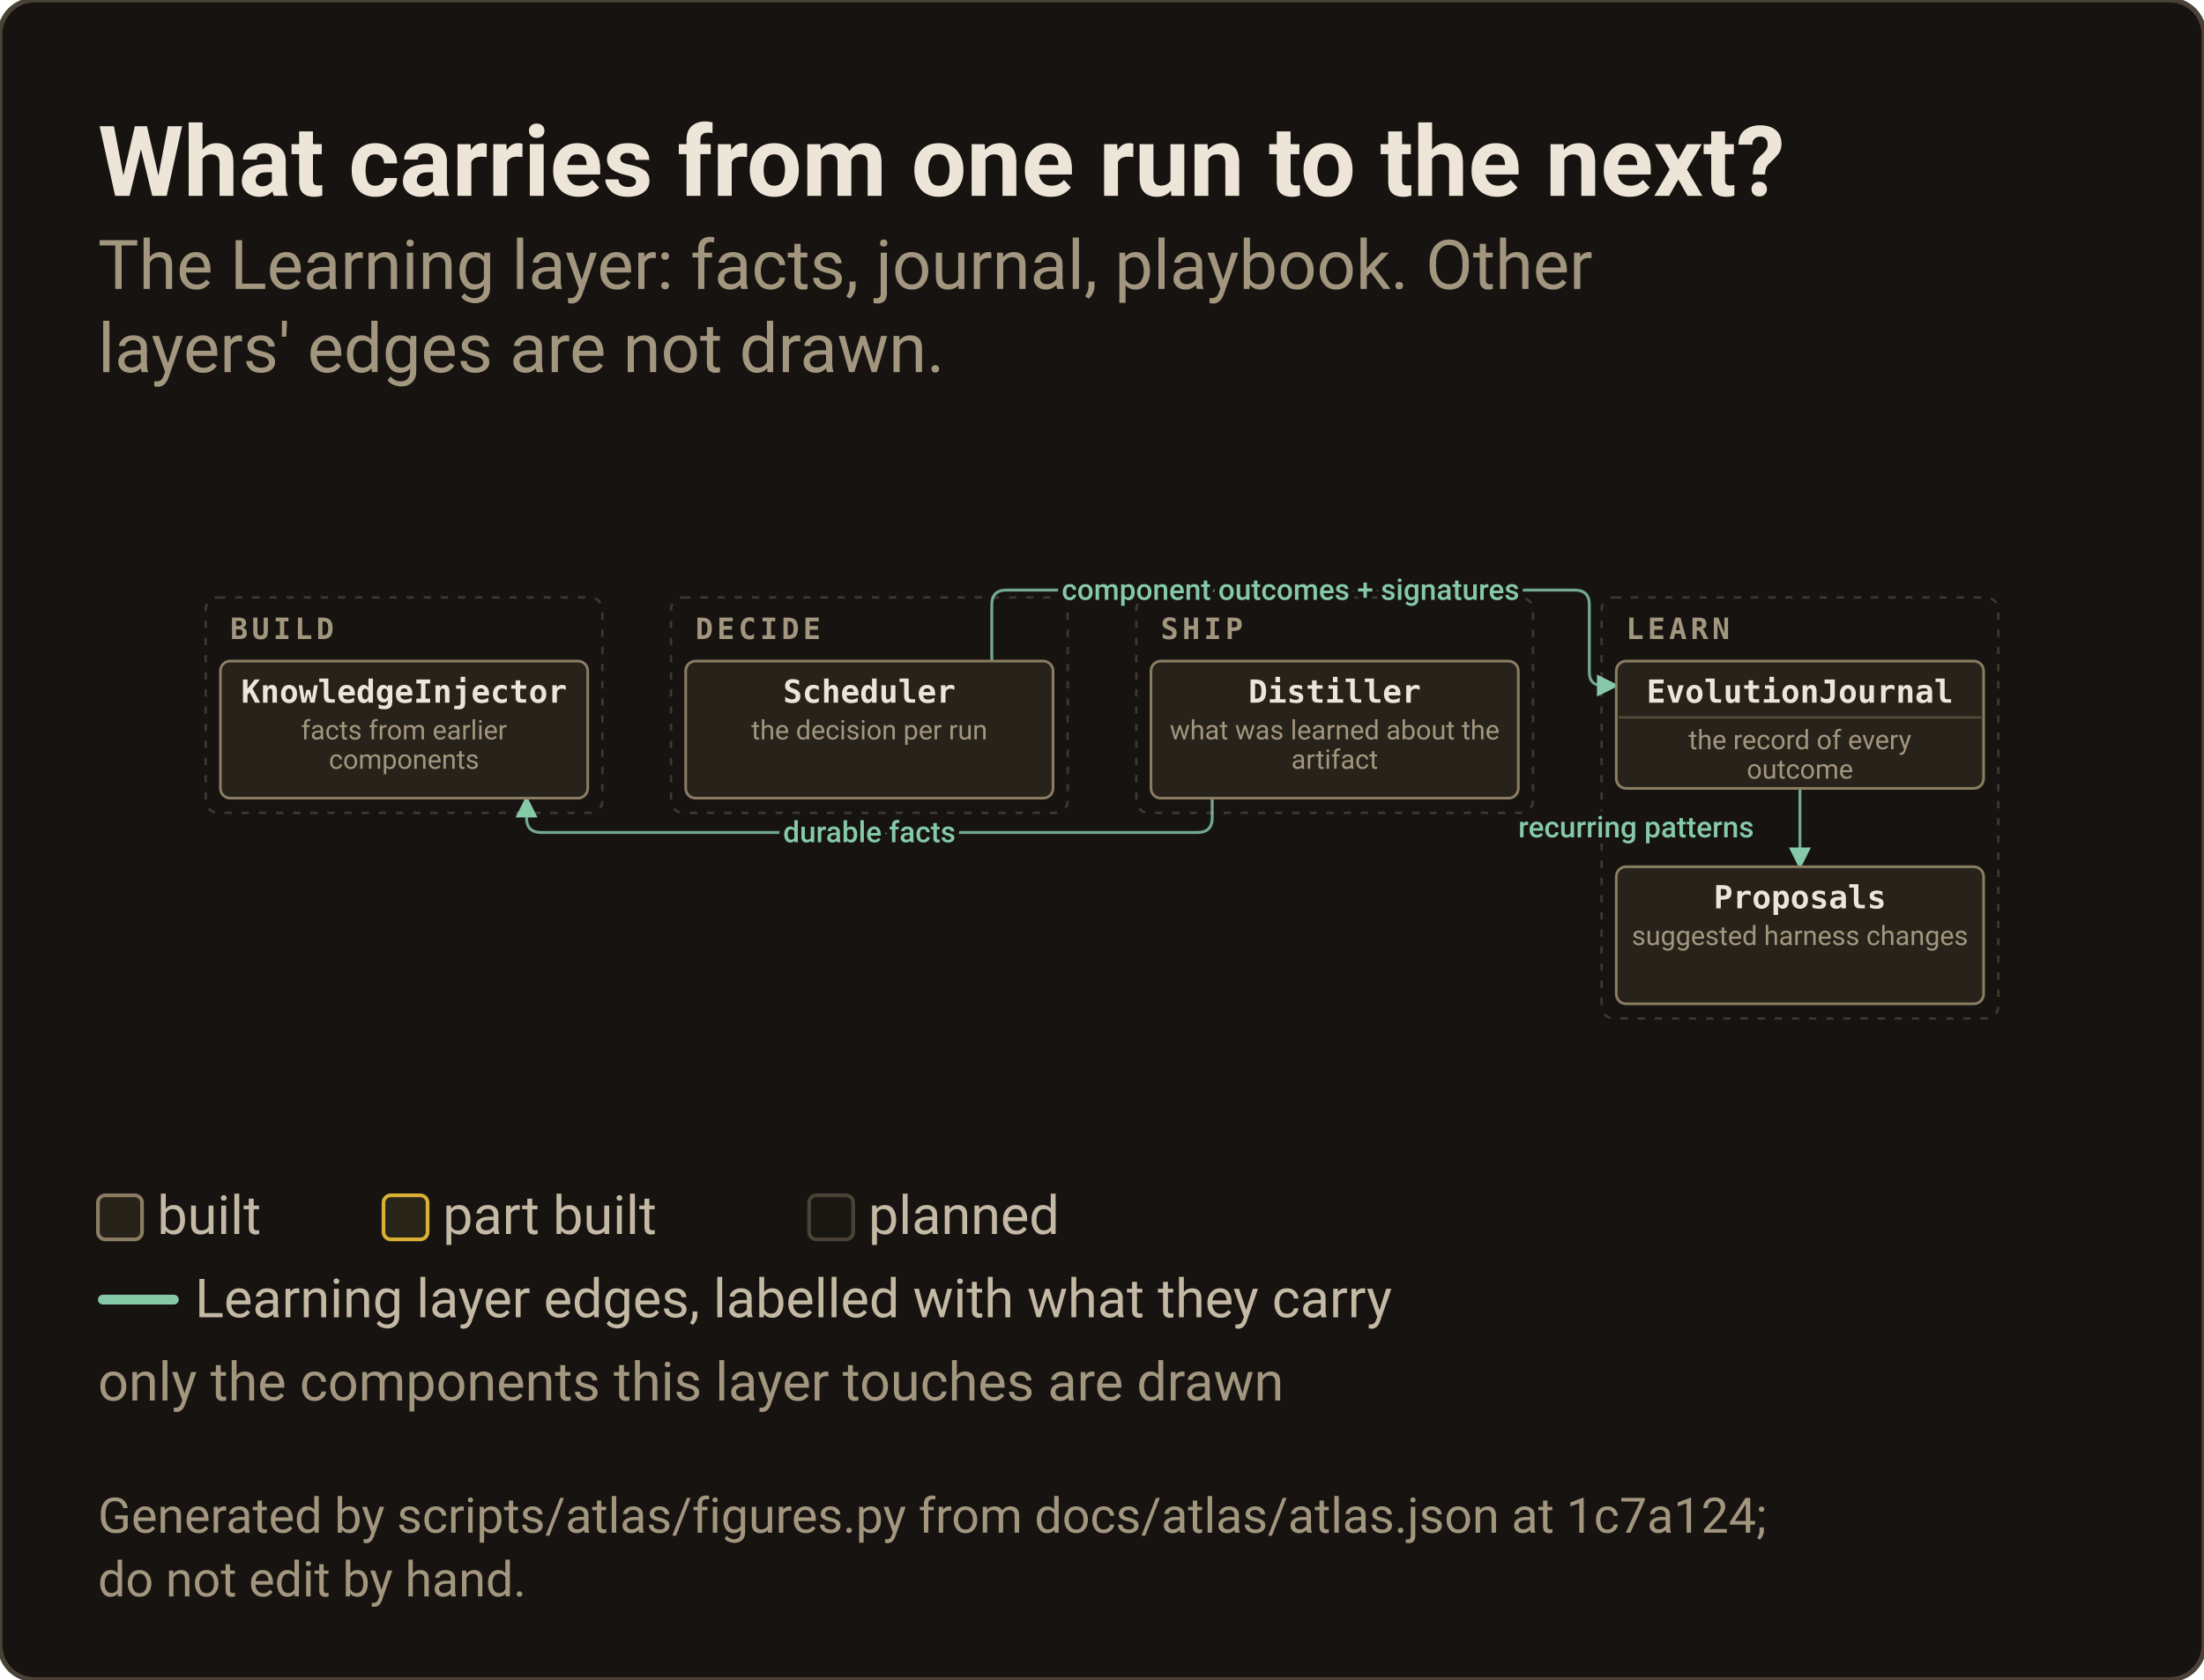
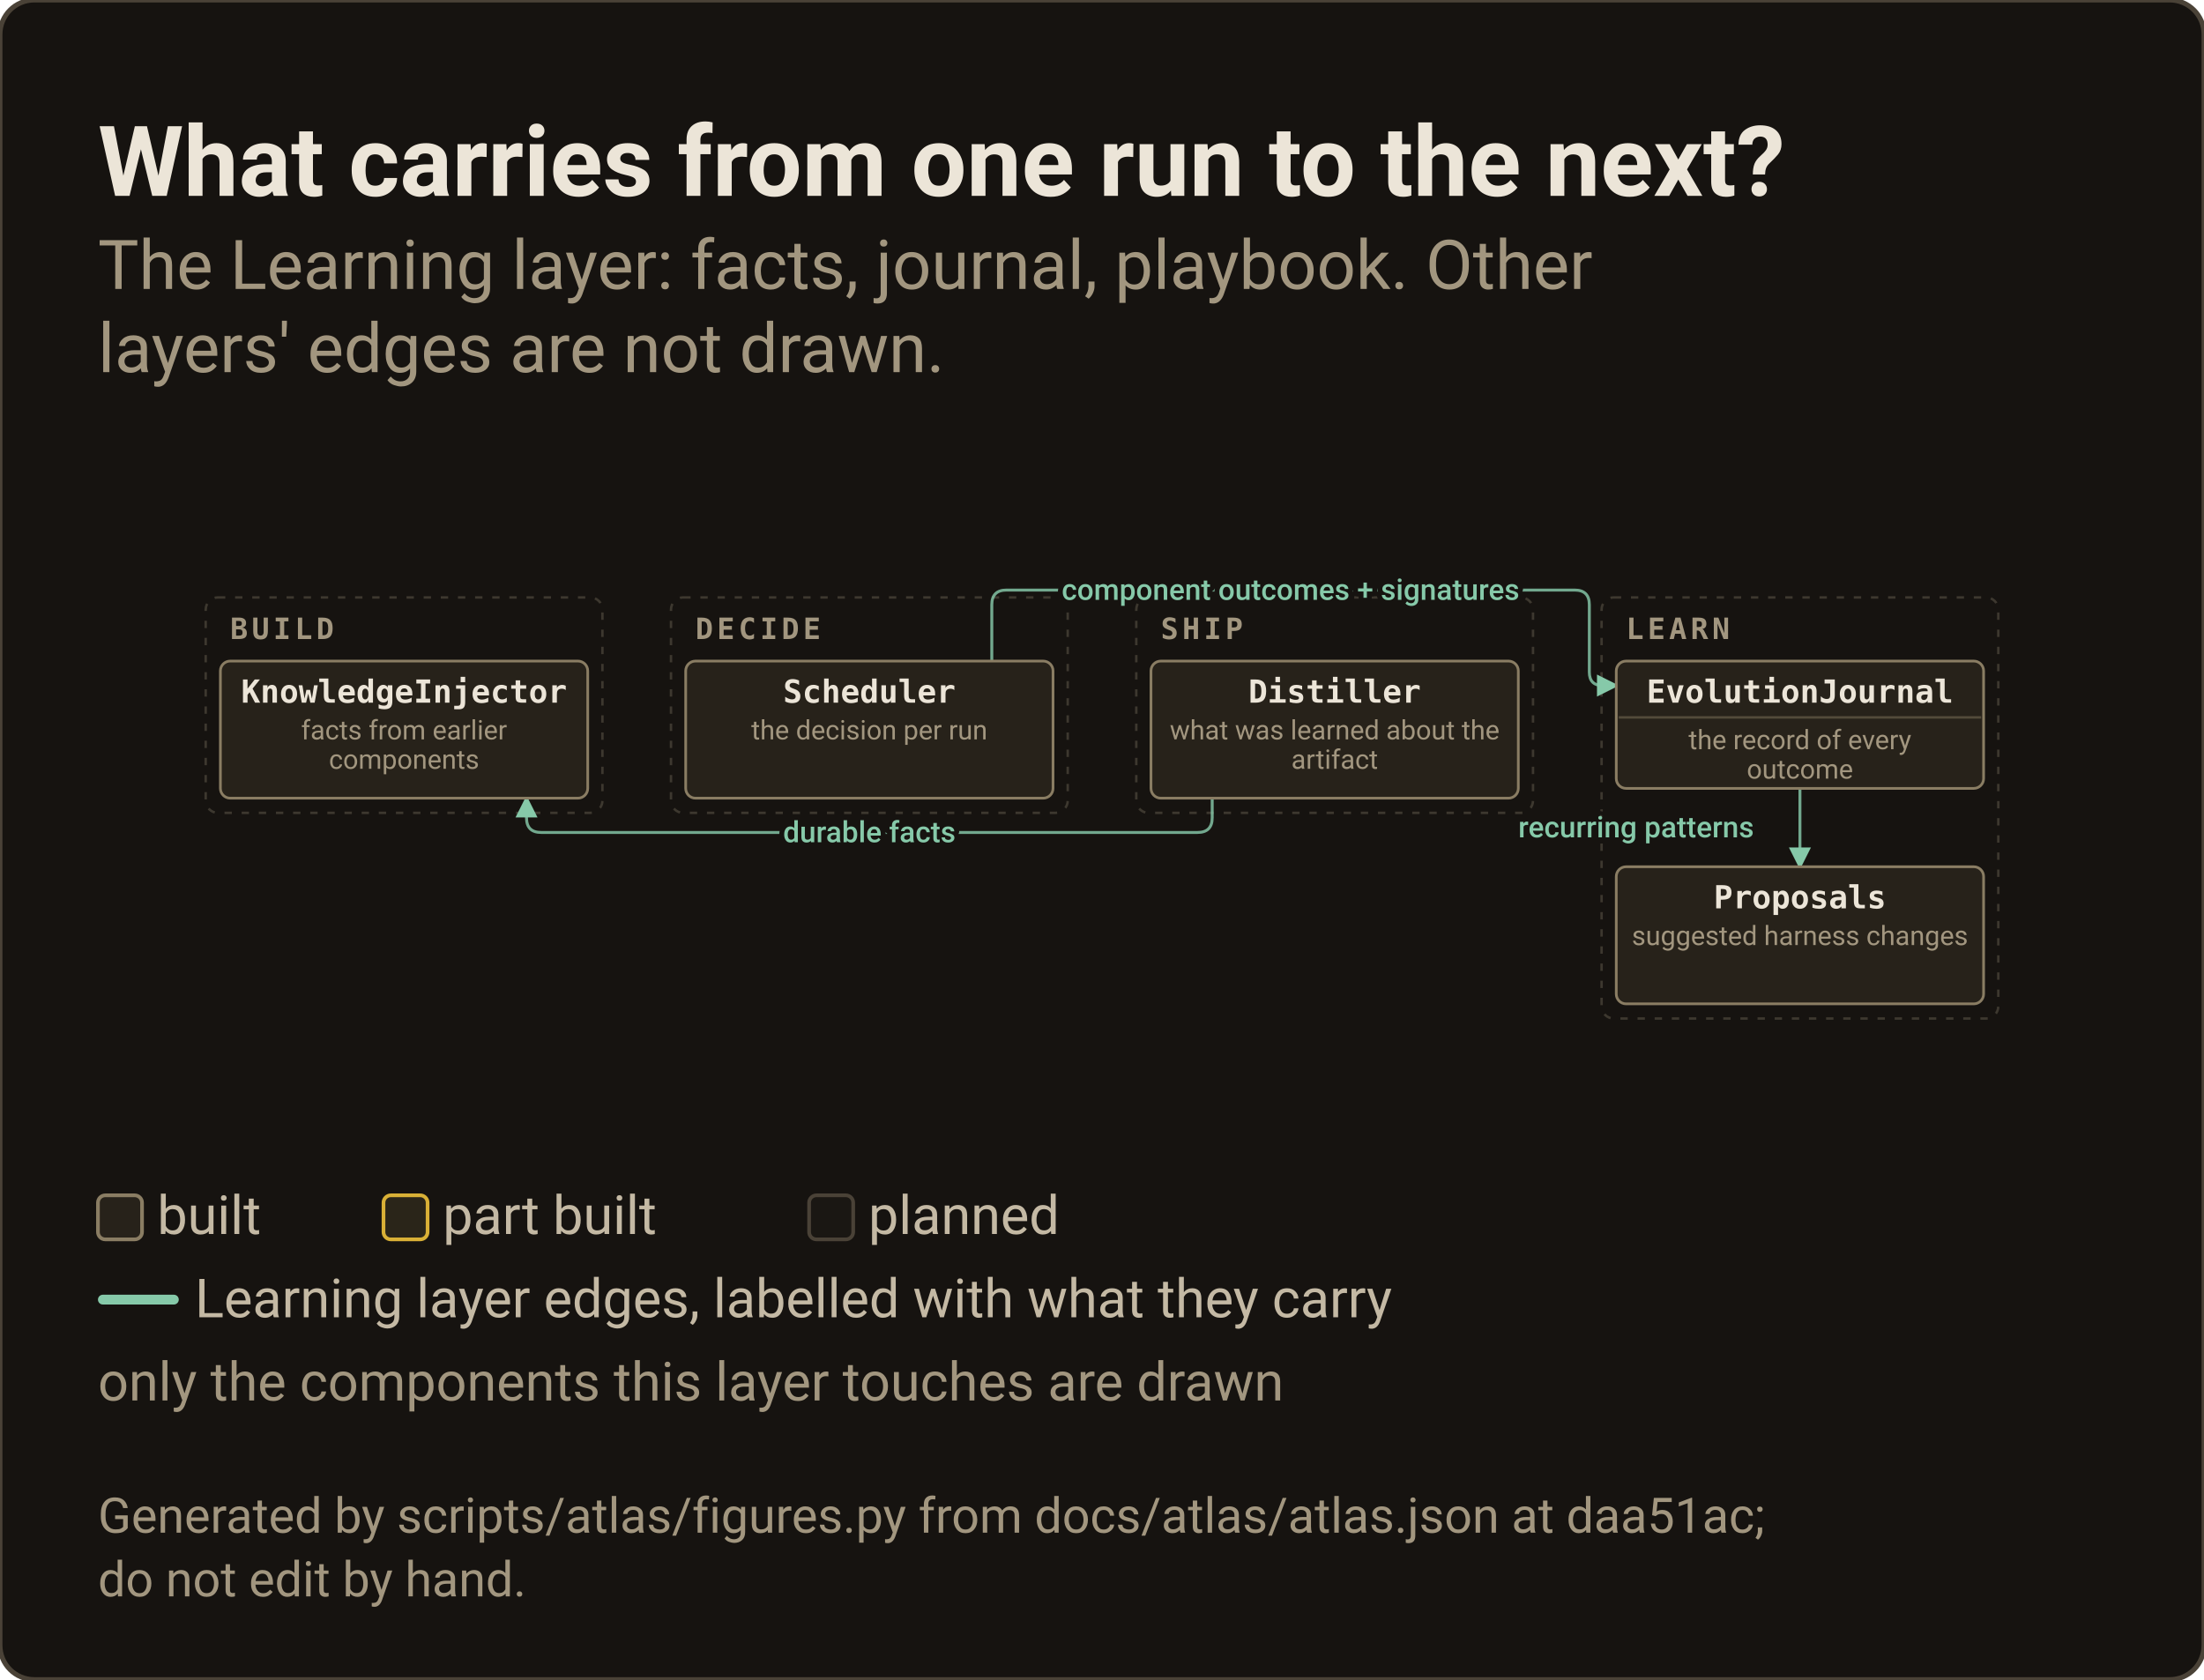
<svg xmlns="http://www.w3.org/2000/svg" width="900" height="686" viewBox="0 0 900 686" role="img" aria-label="Learning layer of the kstrl system map">
  <rect x="0" y="0" width="900" height="686" rx="14" fill="#161310" stroke="#4A4237" stroke-width="2" />
  <text x="40.0" y="80.0" class="c0">What carries from one run to the next?</text>
  <text x="40.0" y="118.0" class="c1">The Learning layer: facts, journal, playbook. Other</text>
  <text x="40.0" y="152.0" class="c1">layers' edges are not drawn.</text>
  <svg id="map" x="76.0" y="170.0" width="748" height="296" viewBox="0 0 748 296" overflow="visible">
    <defs>
      <marker id="map-m-work" viewBox="0 0 8 8" refX="7" refY="4" markerUnits="userSpaceOnUse" markerWidth="9" markerHeight="9" orient="auto-start-reverse">
        <path d="M0,0 L8,4 L0,8 z" fill="#D9CDB2" />
      </marker>
      <marker id="map-m-measure" viewBox="0 0 8 8" refX="7" refY="4" markerUnits="userSpaceOnUse" markerWidth="9" markerHeight="9" orient="auto-start-reverse">
        <path d="M0,0 L8,4 L0,8 z" fill="#82A7BA" />
      </marker>
      <marker id="map-m-feedback" viewBox="0 0 8 8" refX="7" refY="4" markerUnits="userSpaceOnUse" markerWidth="9" markerHeight="9" orient="auto-start-reverse">
        <path d="M0,0 L8,4 L0,8 z" fill="#E39A86" />
      </marker>
      <marker id="map-m-operator" viewBox="0 0 8 8" refX="7" refY="4" markerUnits="userSpaceOnUse" markerWidth="9" markerHeight="9" orient="auto-start-reverse">
        <path d="M0,0 L8,4 L0,8 z" fill="#DD9BBD" />
      </marker>
      <marker id="map-m-trust" viewBox="0 0 8 8" refX="7" refY="4" markerUnits="userSpaceOnUse" markerWidth="9" markerHeight="9" orient="auto-start-reverse">
        <path d="M0,0 L8,4 L0,8 z" fill="#B48EC9" />
      </marker>
      <marker id="map-m-learn" viewBox="0 0 8 8" refX="7" refY="4" markerUnits="userSpaceOnUse" markerWidth="9" markerHeight="9" orient="auto-start-reverse">
        <path d="M0,0 L8,4 L0,8 z" fill="#86C9A9" />
      </marker>
      <marker id="map-m-record" viewBox="0 0 8 8" refX="7" refY="4" markerUnits="userSpaceOnUse" markerWidth="9" markerHeight="9" orient="auto-start-reverse">
        <path d="M0,0 L8,4 L0,8 z" fill="#B7C27C" />
      </marker>
      <marker id="map-m-change" viewBox="0 0 8 8" refX="7" refY="4" markerUnits="userSpaceOnUse" markerWidth="9" markerHeight="9" orient="auto-start-reverse">
        <path d="M0,0 L8,4 L0,8 z" fill="#E26D5A" />
      </marker>
      <marker id="map-m-reach" viewBox="0 0 8 8" refX="7" refY="4" markerUnits="userSpaceOnUse" markerWidth="9" markerHeight="9" orient="auto-start-reverse">
        <path d="M0,0 L8,4 L0,8 z" fill="#E5A84F" />
      </marker>
    </defs>
    <style>#map .node.quiet{opacity:.42}#map .node.planned{opacity:.5}#map .node.planned.quiet{opacity:.3}#map .node.meas .node__box{stroke:#82A7BA;stroke-width:2.2}#map .node.acts .node__box{stroke:#E5A84F;stroke-width:2.4}#map .node__ring{display:none;fill:none;stroke:#82A7BA;stroke-width:1.6}#map .node.meas .node__ring{display:inline}#map .flow.planned{opacity:.35}#map .flowlbl.planned{opacity:.5}#map .flow.off,#map .flowlbl.off{display:none}#map .flow.hot{opacity:1;stroke-opacity:1;stroke-width:2.6}#map .flowlbl.hot{opacity:1}</style>
    <rect x="8.0" y="74.0" width="162.0" height="88.0" rx="5" fill="none" stroke="#A2967F" stroke-opacity=".28" stroke-width="1" stroke-dasharray="3 4" />
    <text x="18.0" y="91.0" class="t1">BUILD</text>
    <rect x="198.0" y="74.0" width="162.0" height="88.0" rx="5" fill="none" stroke="#A2967F" stroke-opacity=".28" stroke-width="1" stroke-dasharray="3 4" />
    <text x="208.0" y="91.0" class="t1">DECIDE</text>
    <rect x="388.0" y="74.0" width="162.0" height="88.0" rx="5" fill="none" stroke="#A2967F" stroke-opacity=".28" stroke-width="1" stroke-dasharray="3 4" />
    <text x="398.0" y="91.0" class="t1">SHIP</text>
    <rect x="578.0" y="74.0" width="162.0" height="172.0" rx="5" fill="none" stroke="#A2967F" stroke-opacity=".28" stroke-width="1" stroke-dasharray="3 4" />
    <text x="588.0" y="91.0" class="t1">LEARN</text>
    <g data-layer="flow">
      <path id="map-f38" class="flow learn" data-edge="38" data-from="Distiller" data-to="KnowledgeInjector" data-art="durable facts" data-kind="learn" data-layer="learn" d="M 419.0 156.0 L 419.0 164.0 Q 419.0 170.0 413.0 170.0 L 145.0 170.0 Q 139.0 170.0 139.0 164.0 L 139.0 156.0" fill="none" stroke="#86C9A9" stroke-opacity="0.82" stroke-width="1.2" stroke-linecap="round" marker-end="url(#map-m-learn)" />
      <path id="map-f55" class="flow learn" data-edge="55" data-from="Scheduler" data-to="EvolutionJournal" data-art="component outcomes + signatures" data-kind="learn" data-layer="learn" d="M 329.0 100.0 L 329.0 77.0 Q 329.0 71.0 335.0 71.0 L 567.0 71.0 Q 573.0 71.0 573.0 77.0 L 573.0 104.5 Q 573.0 110.0 578.5 110.0 L 584.0 110.0" fill="none" stroke="#86C9A9" stroke-opacity="0.82" stroke-width="1.2" stroke-linecap="round" marker-end="url(#map-m-learn)" />
      <path id="map-f56" class="flow learn" data-edge="56" data-from="EvolutionJournal" data-to="Proposals" data-art="recurring patterns" data-kind="learn" data-layer="learn" d="M 659.0 152.0 L 659.0 184.0" fill="none" stroke="#86C9A9" stroke-opacity="0.82" stroke-width="1.2" stroke-linecap="round" marker-end="url(#map-m-learn)" />
    </g>
    <g class="node built" data-id="KnowledgeInjector" data-kind="component" data-state="built" data-region="build" role="button" tabindex="0" aria-label="KnowledgeInjector, facts from earlier components, built">
      <rect class="node__box" x="14.0" y="100.0" width="150.0" height="56.0" rx="4.0" fill="#27221A" stroke="#8A7D63" stroke-width="1.1" />
      <rect class="node__ring" x="17.0" y="103.0" width="144.0" height="50.0" rx="3.0" />
      <text x="89.0" y="117.0" class="t2">KnowledgeInjector</text>
      <g data-layer="job">
        <text x="89.0" y="132.0" class="t3">facts from earlier</text>
        <text x="89.0" y="144.0" class="t3">components</text>
      </g>
    </g>
    <g class="node built" data-id="Scheduler" data-kind="component" data-state="built" data-region="decide" role="button" tabindex="0" aria-label="Scheduler, the decision per run, built">
      <rect class="node__box" x="204.0" y="100.0" width="150.0" height="56.0" rx="4.0" fill="#27221A" stroke="#8A7D63" stroke-width="1.1" />
      <rect class="node__ring" x="207.0" y="103.0" width="144.0" height="50.0" rx="3.0" />
      <text x="279.0" y="117.0" class="t2">Scheduler</text>
      <g data-layer="job">
        <text x="279.0" y="132.0" class="t3">the decision per run</text>
      </g>
    </g>
    <g class="node built" data-id="Distiller" data-kind="component" data-state="built" data-region="ship" role="button" tabindex="0" aria-label="Distiller, what was learned about the artifact, built">
      <rect class="node__box" x="394.0" y="100.0" width="150.0" height="56.0" rx="4.0" fill="#27221A" stroke="#8A7D63" stroke-width="1.1" />
      <rect class="node__ring" x="397.0" y="103.0" width="144.0" height="50.0" rx="3.0" />
      <text x="469.0" y="117.0" class="t2">Distiller</text>
      <g data-layer="job">
        <text x="469.0" y="132.0" class="t3">what was learned about the</text>
        <text x="469.0" y="144.0" class="t3">artifact</text>
      </g>
    </g>
    <g class="node built" data-id="EvolutionJournal" data-kind="store" data-state="built" data-region="learn" role="button" tabindex="0" aria-label="EvolutionJournal, the record of every outcome, built">
      <rect class="node__box" x="584.0" y="100.0" width="150.0" height="52.0" rx="4.0" fill="#27221A" stroke="#8A7D63" stroke-width="1.1" />
      <rect class="node__ring" x="587.0" y="103.0" width="144.0" height="46.0" rx="3.0" />
      <text x="659.0" y="117.0" class="t2">EvolutionJournal</text>
      <line x1="585.0" y1="123.0" x2="733.0" y2="123.0" stroke="#8A7D63" stroke-opacity=".45" stroke-width="1" />
      <g data-layer="job">
        <text x="659.0" y="136.0" class="t3">the record of every</text>
        <text x="659.0" y="148.0" class="t3">outcome</text>
      </g>
    </g>
    <g class="node built" data-id="Proposals" data-kind="component" data-state="built" data-region="learn" role="button" tabindex="0" aria-label="Proposals, suggested harness changes, built">
      <rect class="node__box" x="584.0" y="184.0" width="150.0" height="56.0" rx="4.0" fill="#27221A" stroke="#8A7D63" stroke-width="1.1" />
      <rect class="node__ring" x="587.0" y="187.0" width="144.0" height="50.0" rx="3.0" />
      <text x="659.0" y="201.0" class="t2">Proposals</text>
      <g data-layer="job">
        <text x="659.0" y="216.0" class="t3">suggested harness changes</text>
      </g>
    </g>
    <g data-layer="flow">
      <g class="flowlbl learn" data-edge="38" data-from="Distiller" data-to="KnowledgeInjector" data-layer="learn">
        <text x="279.0" y="174.0" class="t0">durable facts</text>
      </g>
      <g class="flowlbl learn" data-edge="55" data-from="Scheduler" data-to="EvolutionJournal" data-layer="learn">
        <text x="451.0" y="75.0" class="t0">component outcomes + signatures</text>
      </g>
      <g class="flowlbl learn" data-edge="56" data-from="EvolutionJournal" data-to="Proposals" data-layer="learn">
        <text x="592.1" y="172.0" class="t0">recurring patterns</text>
      </g>
    </g>
    <style>#map .t0{font-family:ui-sans-serif,system-ui,-apple-system,"SF Pro Text","Segoe UI",Roboto,"Helvetica Neue",Arial,sans-serif;font-size:12.0px;font-weight:500;fill:#86C9A9;text-anchor:middle;paint-order:stroke;stroke:#161310;stroke-width:4;stroke-linejoin:round}#map .t1{font-family:ui-monospace,"SF Mono",SFMono-Regular,"JetBrains Mono",Menlo,Consolas,monospace;font-size:12.0px;font-weight:600;fill:#A2967F;text-anchor:start;letter-spacing:.13em}#map .t2{font-family:ui-monospace,"SF Mono",SFMono-Regular,"JetBrains Mono",Menlo,Consolas,monospace;font-size:13.0px;font-weight:600;fill:#ECE5D8;text-anchor:middle}#map .t3{font-family:ui-sans-serif,system-ui,-apple-system,"SF Pro Text","Segoe UI",Roboto,"Helvetica Neue",Arial,sans-serif;font-size:11.0px;font-weight:400;fill:#A2967F;text-anchor:middle}</style>
  </svg>
  <rect x="40.0" y="488.2" width="18" height="18" rx="3" fill="#27221A" stroke="#8A7D63" stroke-width="1.5" />
  <text x="64.2" y="504.0" class="c2">built</text>
  <rect x="156.6" y="488.2" width="18" height="18" rx="3" fill="#2A2519" stroke="#D9B036" stroke-width="1.5" />
  <text x="180.8" y="504.0" class="c2">part built</text>
  <rect x="330.4" y="488.2" width="18" height="18" rx="3" fill="#1A1713" stroke="#4A4237" stroke-width="1.5" />
  <text x="354.6" y="504.0" class="c2">planned</text>
  <rect x="40.0" y="528.8" width="33" height="4" rx="2" fill="#86C9A9" />
  <text x="79.6" y="538.0" class="c2">Learning layer edges, labelled with what they carry</text>
  <text x="40.0" y="572.0" class="c3">only the components this layer touches are drawn</text>
-   <text x="40.0" y="626.0" class="c4">Generated by scripts/atlas/figures.py from docs/atlas/atlas.json at 1c7a124;</text>
+   <text x="40.0" y="626.0" class="c4">Generated by scripts/atlas/figures.py from docs/atlas/atlas.json at daa51ac;</text>
  <text x="40.0" y="652.0" class="c4">do not edit by hand.</text>
  <style>.c0{font-family:ui-sans-serif,system-ui,-apple-system,"SF Pro Text","Segoe UI",Roboto,"Helvetica Neue",Arial,sans-serif;font-size:40.0px;font-weight:600;fill:#ECE5D8;text-anchor:start}.c1{font-family:ui-sans-serif,system-ui,-apple-system,"SF Pro Text","Segoe UI",Roboto,"Helvetica Neue",Arial,sans-serif;font-size:28.0px;font-weight:400;fill:#A2967F;text-anchor:start}.c2{font-family:ui-sans-serif,system-ui,-apple-system,"SF Pro Text","Segoe UI",Roboto,"Helvetica Neue",Arial,sans-serif;font-size:22.0px;font-weight:400;fill:#C4B9A4;text-anchor:start}.c3{font-family:ui-sans-serif,system-ui,-apple-system,"SF Pro Text","Segoe UI",Roboto,"Helvetica Neue",Arial,sans-serif;font-size:22.0px;font-weight:400;fill:#A2967F;text-anchor:start}.c4{font-family:ui-sans-serif,system-ui,-apple-system,"SF Pro Text","Segoe UI",Roboto,"Helvetica Neue",Arial,sans-serif;font-size:20.0px;font-weight:400;fill:#A2967F;text-anchor:start}</style>
</svg>
